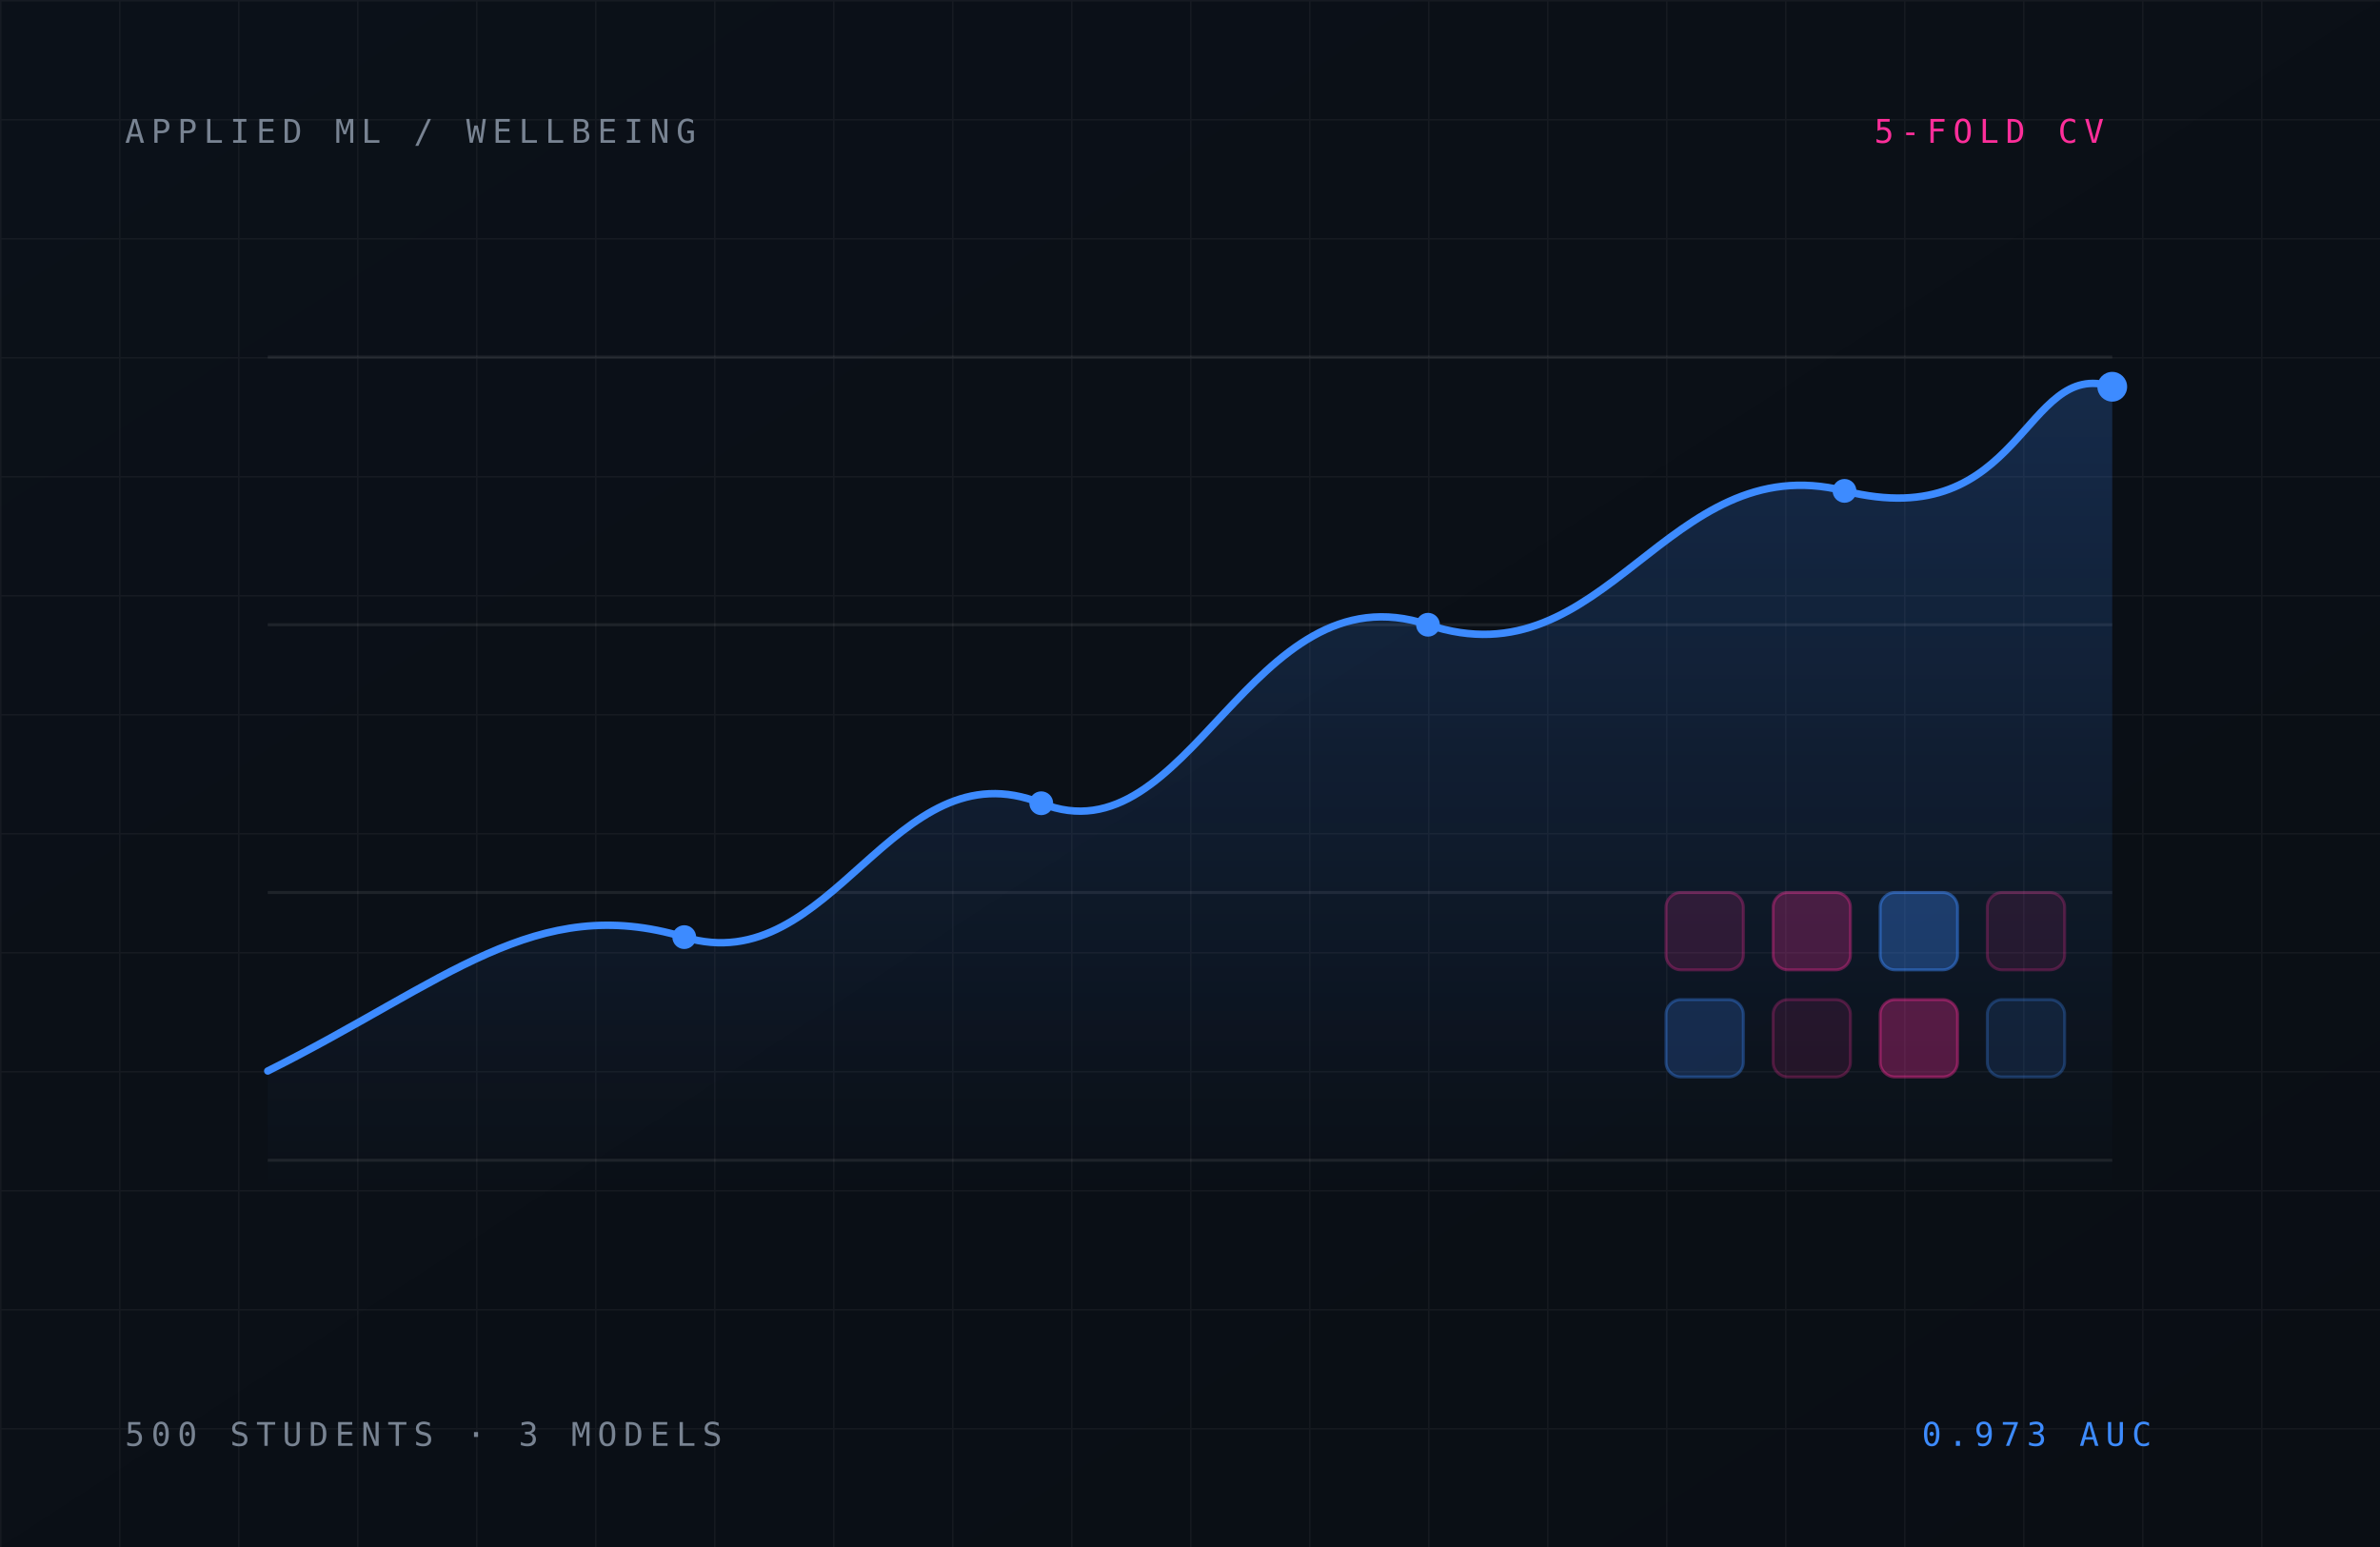
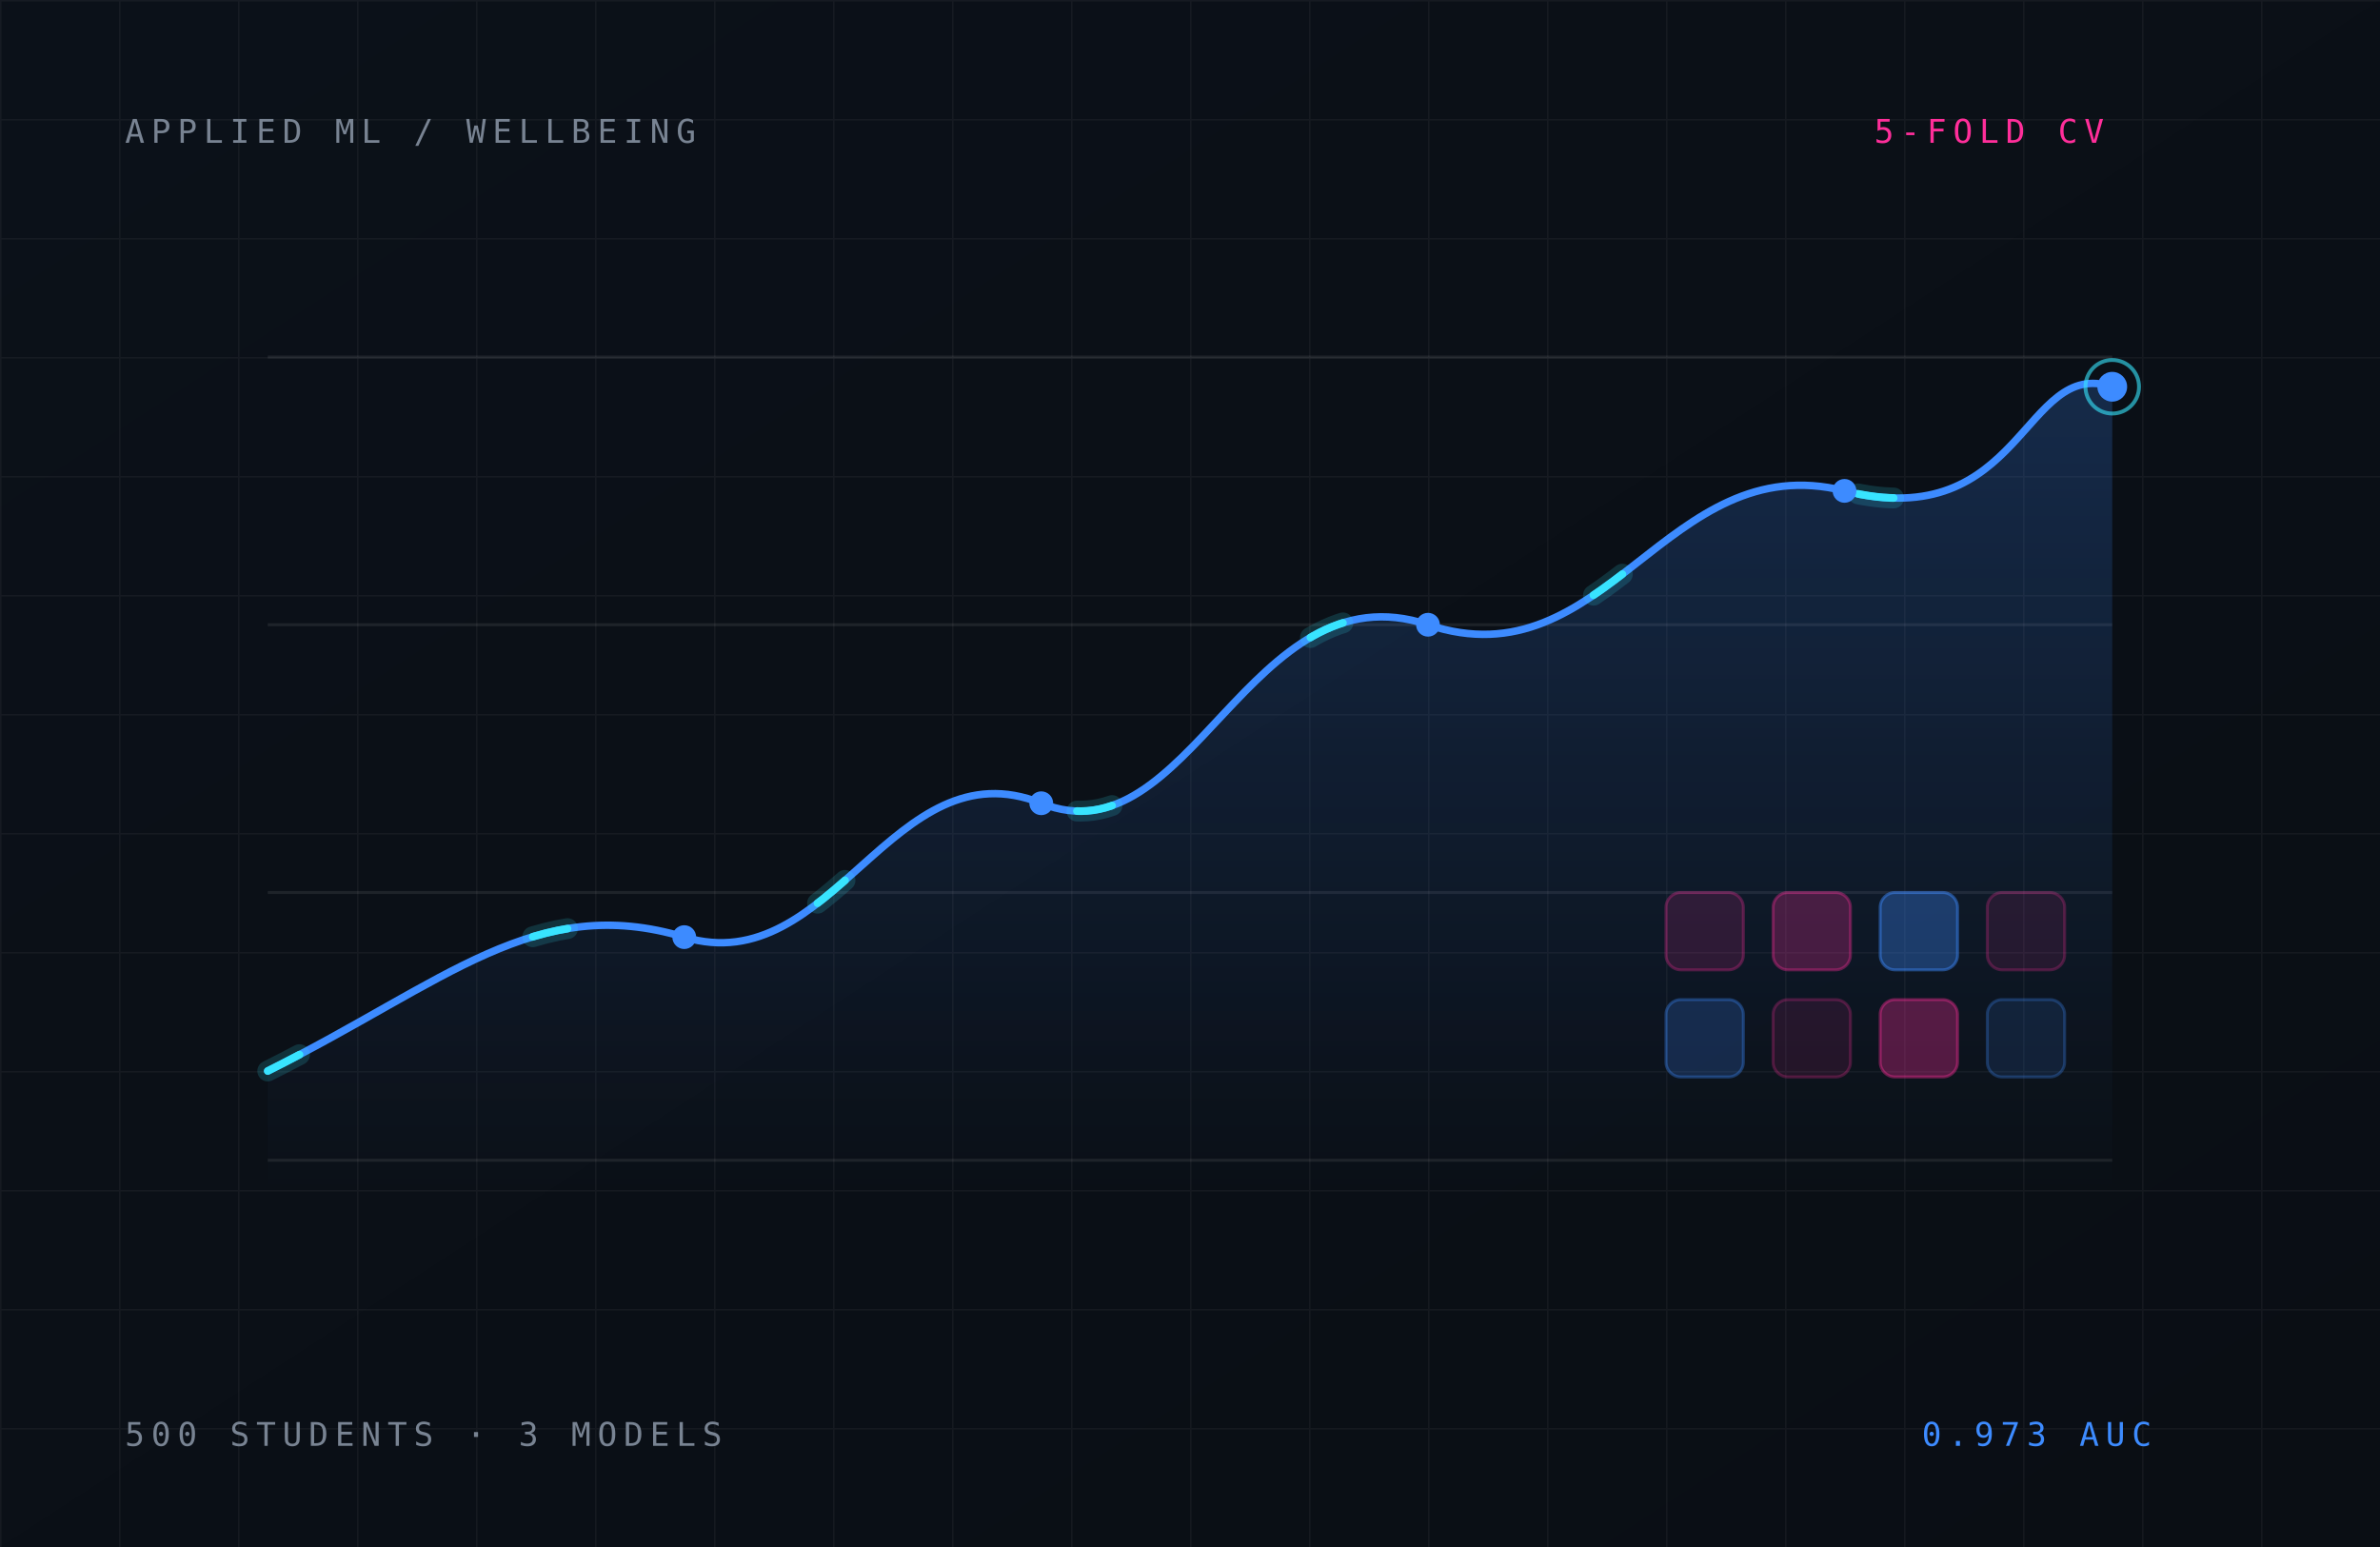
<svg xmlns="http://www.w3.org/2000/svg" viewBox="0 0 800 520" width="800" height="520" fill="none">
  <defs>
    <linearGradient id="bg" x1="0" y1="0" x2="1" y2="1">
      <stop offset="0" stop-color="#0b1119" />
      <stop offset="1" stop-color="#0a0e14" />
    </linearGradient>
    <linearGradient id="area" x1="0" y1="0" x2="0" y2="1">
      <stop offset="0" stop-color="#3d8bff" stop-opacity="0.22" />
      <stop offset="1" stop-color="#3d8bff" stop-opacity="0" />
    </linearGradient>
    <pattern id="grid" width="40" height="40" patternUnits="userSpaceOnUse">
      <path d="M40 0H0V40" stroke="#ffffff" stroke-opacity="0.045" />
    </pattern>
+     <style>
+       @keyframes wb-trace {
+         to { stroke-dashoffset: -200; }
+       }
+ 
+       @keyframes wb-dot {
+         0%, 100% { opacity: 0.7; transform: scale(0.85); }
+         50% { opacity: 1; transform: scale(1.4); }
+       }
+ 
+       @keyframes wb-halo {
+         0%, 100% { opacity: 0.35; transform: scale(1); }
+         50% { opacity: 0.8; transform: scale(1.6); }
+       }
+ 
+       @keyframes wb-tile {
+         0%, 100% { opacity: 0.45; }
+         50% { opacity: 1; }
+       }
+ 
+       .wb-trace {
+         stroke-dasharray: 12 88;
+         animation: wb-trace 4.5s linear infinite;
+       }
+ 
+       .wb-dots circle {
+         transform-box: fill-box;
+         transform-origin: center;
+         animation: wb-dot 4.6s ease-in-out infinite;
+       }
+ 
+       .wb-dots circle:nth-child(2n) { animation-delay: -1.5s; animation-duration: 5.4s; }
+       .wb-dots circle:nth-child(3n) { animation-delay: -2.7s; animation-duration: 3.9s; }
+ 
+       .wb-halo {
+         transform-box: fill-box;
+         transform-origin: center;
+         animation: wb-halo 4.6s ease-out infinite;
+       }
+ 
+       .wb-tiles rect {
+         animation: wb-tile 3.4s ease-in-out infinite;
+       }
+ 
+       .wb-tiles rect:nth-child(2n) { animation-delay: -1.1s; }
+       .wb-tiles rect:nth-child(3n) { animation-delay: -2.2s; }
+       .wb-tiles rect:nth-child(4n) { animation-delay: -0.6s; animation-duration: 4.2s; }
+ 
+       @media (prefers-reduced-motion: reduce) {
+         .wb-trace, .wb-dots circle, .wb-halo, .wb-tiles rect {
+           animation: none;
+         }
+ 
+         .wb-trace {
+           opacity: 0;
+         }
+       }
+     </style>
  </defs>
  <rect width="800" height="520" fill="url(#bg)" />
  <rect width="800" height="520" fill="url(#grid)" />
  <g stroke="#ffffff" stroke-opacity="0.08">
    <path d="M90 120H710" />
    <path d="M90 210H710" />
    <path d="M90 300H710" />
    <path d="M90 390H710" />
  </g>
  <path d="M90 360 C150 330 180 300 230 315 S300 250 350 270 S420 190 480 210 S560 150 620 165 S680 120 710 130 L710 400 L90 400 Z" fill="url(#area)" />
  <path d="M90 360 C150 330 180 300 230 315 S300 250 350 270 S420 190 480 210 S560 150 620 165 S680 120 710 130" stroke="#3d8bff" stroke-width="2.5" stroke-linecap="round" />
-   <g fill="#3d8bff">
+   <g fill="none" stroke-linecap="round">
+     <path class="wb-trace" pathLength="100" d="M90 360 C150 330 180 300 230 315 S300 250 350 270 S420 190 480 210 S560 150 620 165 S680 120 710 130" stroke="#38e8ff" stroke-width="7" stroke-opacity="0.16" />
+     <path class="wb-trace" pathLength="100" d="M90 360 C150 330 180 300 230 315 S300 250 350 270 S420 190 480 210 S560 150 620 165 S680 120 710 130" stroke="#38e8ff" stroke-width="2.6" stroke-opacity="0.95" />
+   </g>
+   <g class="wb-dots" fill="#3d8bff">
    <circle cx="230" cy="315" r="4" />
    <circle cx="350" cy="270" r="4" />
    <circle cx="480" cy="210" r="4" />
    <circle cx="620" cy="165" r="4" />
    <circle cx="710" cy="130" r="5" />
  </g>
-   <g>
+   <circle class="wb-halo" cx="710" cy="130" r="9" fill="none" stroke="#38e8ff" stroke-opacity="0.6" stroke-width="1.3" />
+   <g class="wb-tiles">
    <rect x="560" y="300" width="26" height="26" rx="5" fill="#ff2e9a" fill-opacity="0.14" stroke="#ff2e9a" stroke-opacity="0.28" />
    <rect x="596" y="300" width="26" height="26" rx="5" fill="#ff2e9a" fill-opacity="0.24" stroke="#ff2e9a" stroke-opacity="0.34" />
    <rect x="632" y="300" width="26" height="26" rx="5" fill="#3d8bff" fill-opacity="0.32" stroke="#3d8bff" stroke-opacity="0.45" />
    <rect x="668" y="300" width="26" height="26" rx="5" fill="#ff2e9a" fill-opacity="0.1" stroke="#ff2e9a" stroke-opacity="0.24" />
    <rect x="560" y="336" width="26" height="26" rx="5" fill="#3d8bff" fill-opacity="0.2" stroke="#3d8bff" stroke-opacity="0.34" />
    <rect x="596" y="336" width="26" height="26" rx="5" fill="#ff2e9a" fill-opacity="0.1" stroke="#ff2e9a" stroke-opacity="0.24" />
    <rect x="632" y="336" width="26" height="26" rx="5" fill="#ff2e9a" fill-opacity="0.3" stroke="#ff2e9a" stroke-opacity="0.38" />
    <rect x="668" y="336" width="26" height="26" rx="5" fill="#3d8bff" fill-opacity="0.12" stroke="#3d8bff" stroke-opacity="0.28" />
  </g>
  <g font-family="ui-monospace, Consolas, monospace" font-size="11" letter-spacing="2.2" fill="#788392">
    <text x="42" y="48">APPLIED ML / WELLBEING</text>
    <text x="42" y="486">500 STUDENTS · 3 MODELS</text>
    <text x="646" y="486" fill="#3d8bff">0.973 AUC</text>
    <text x="630" y="48" fill="#ff2e9a">5-FOLD CV</text>
  </g>
</svg>
